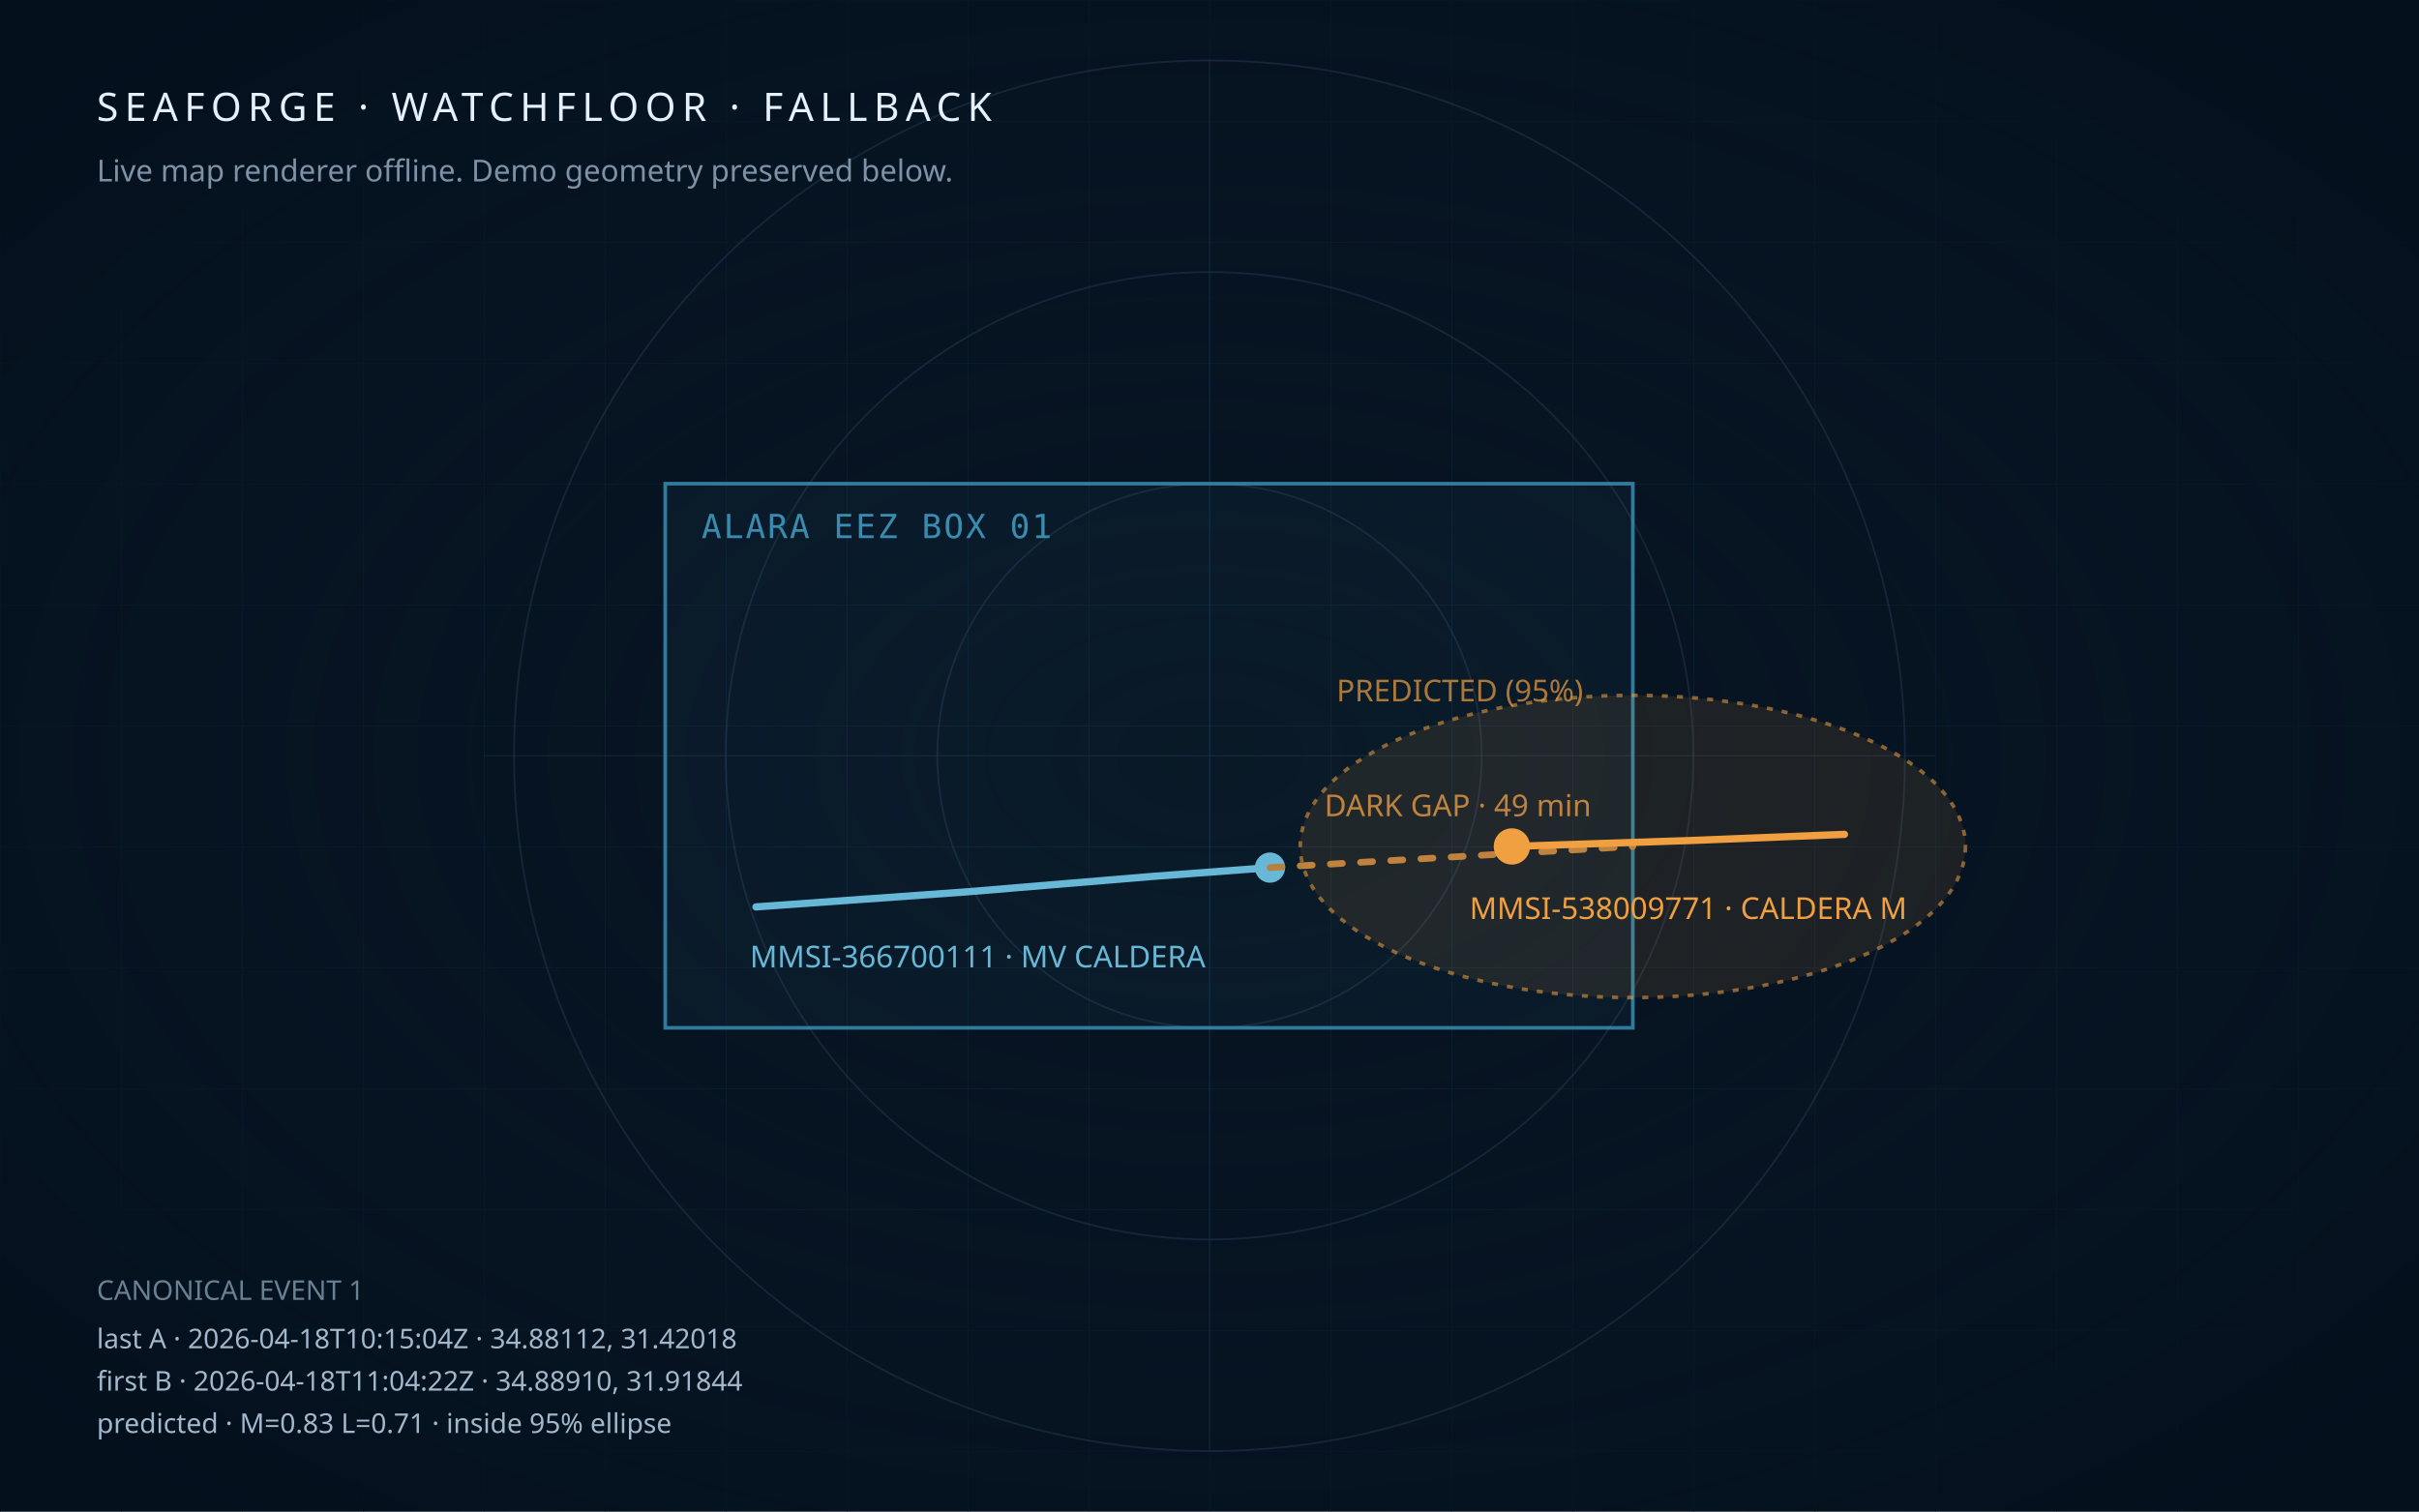
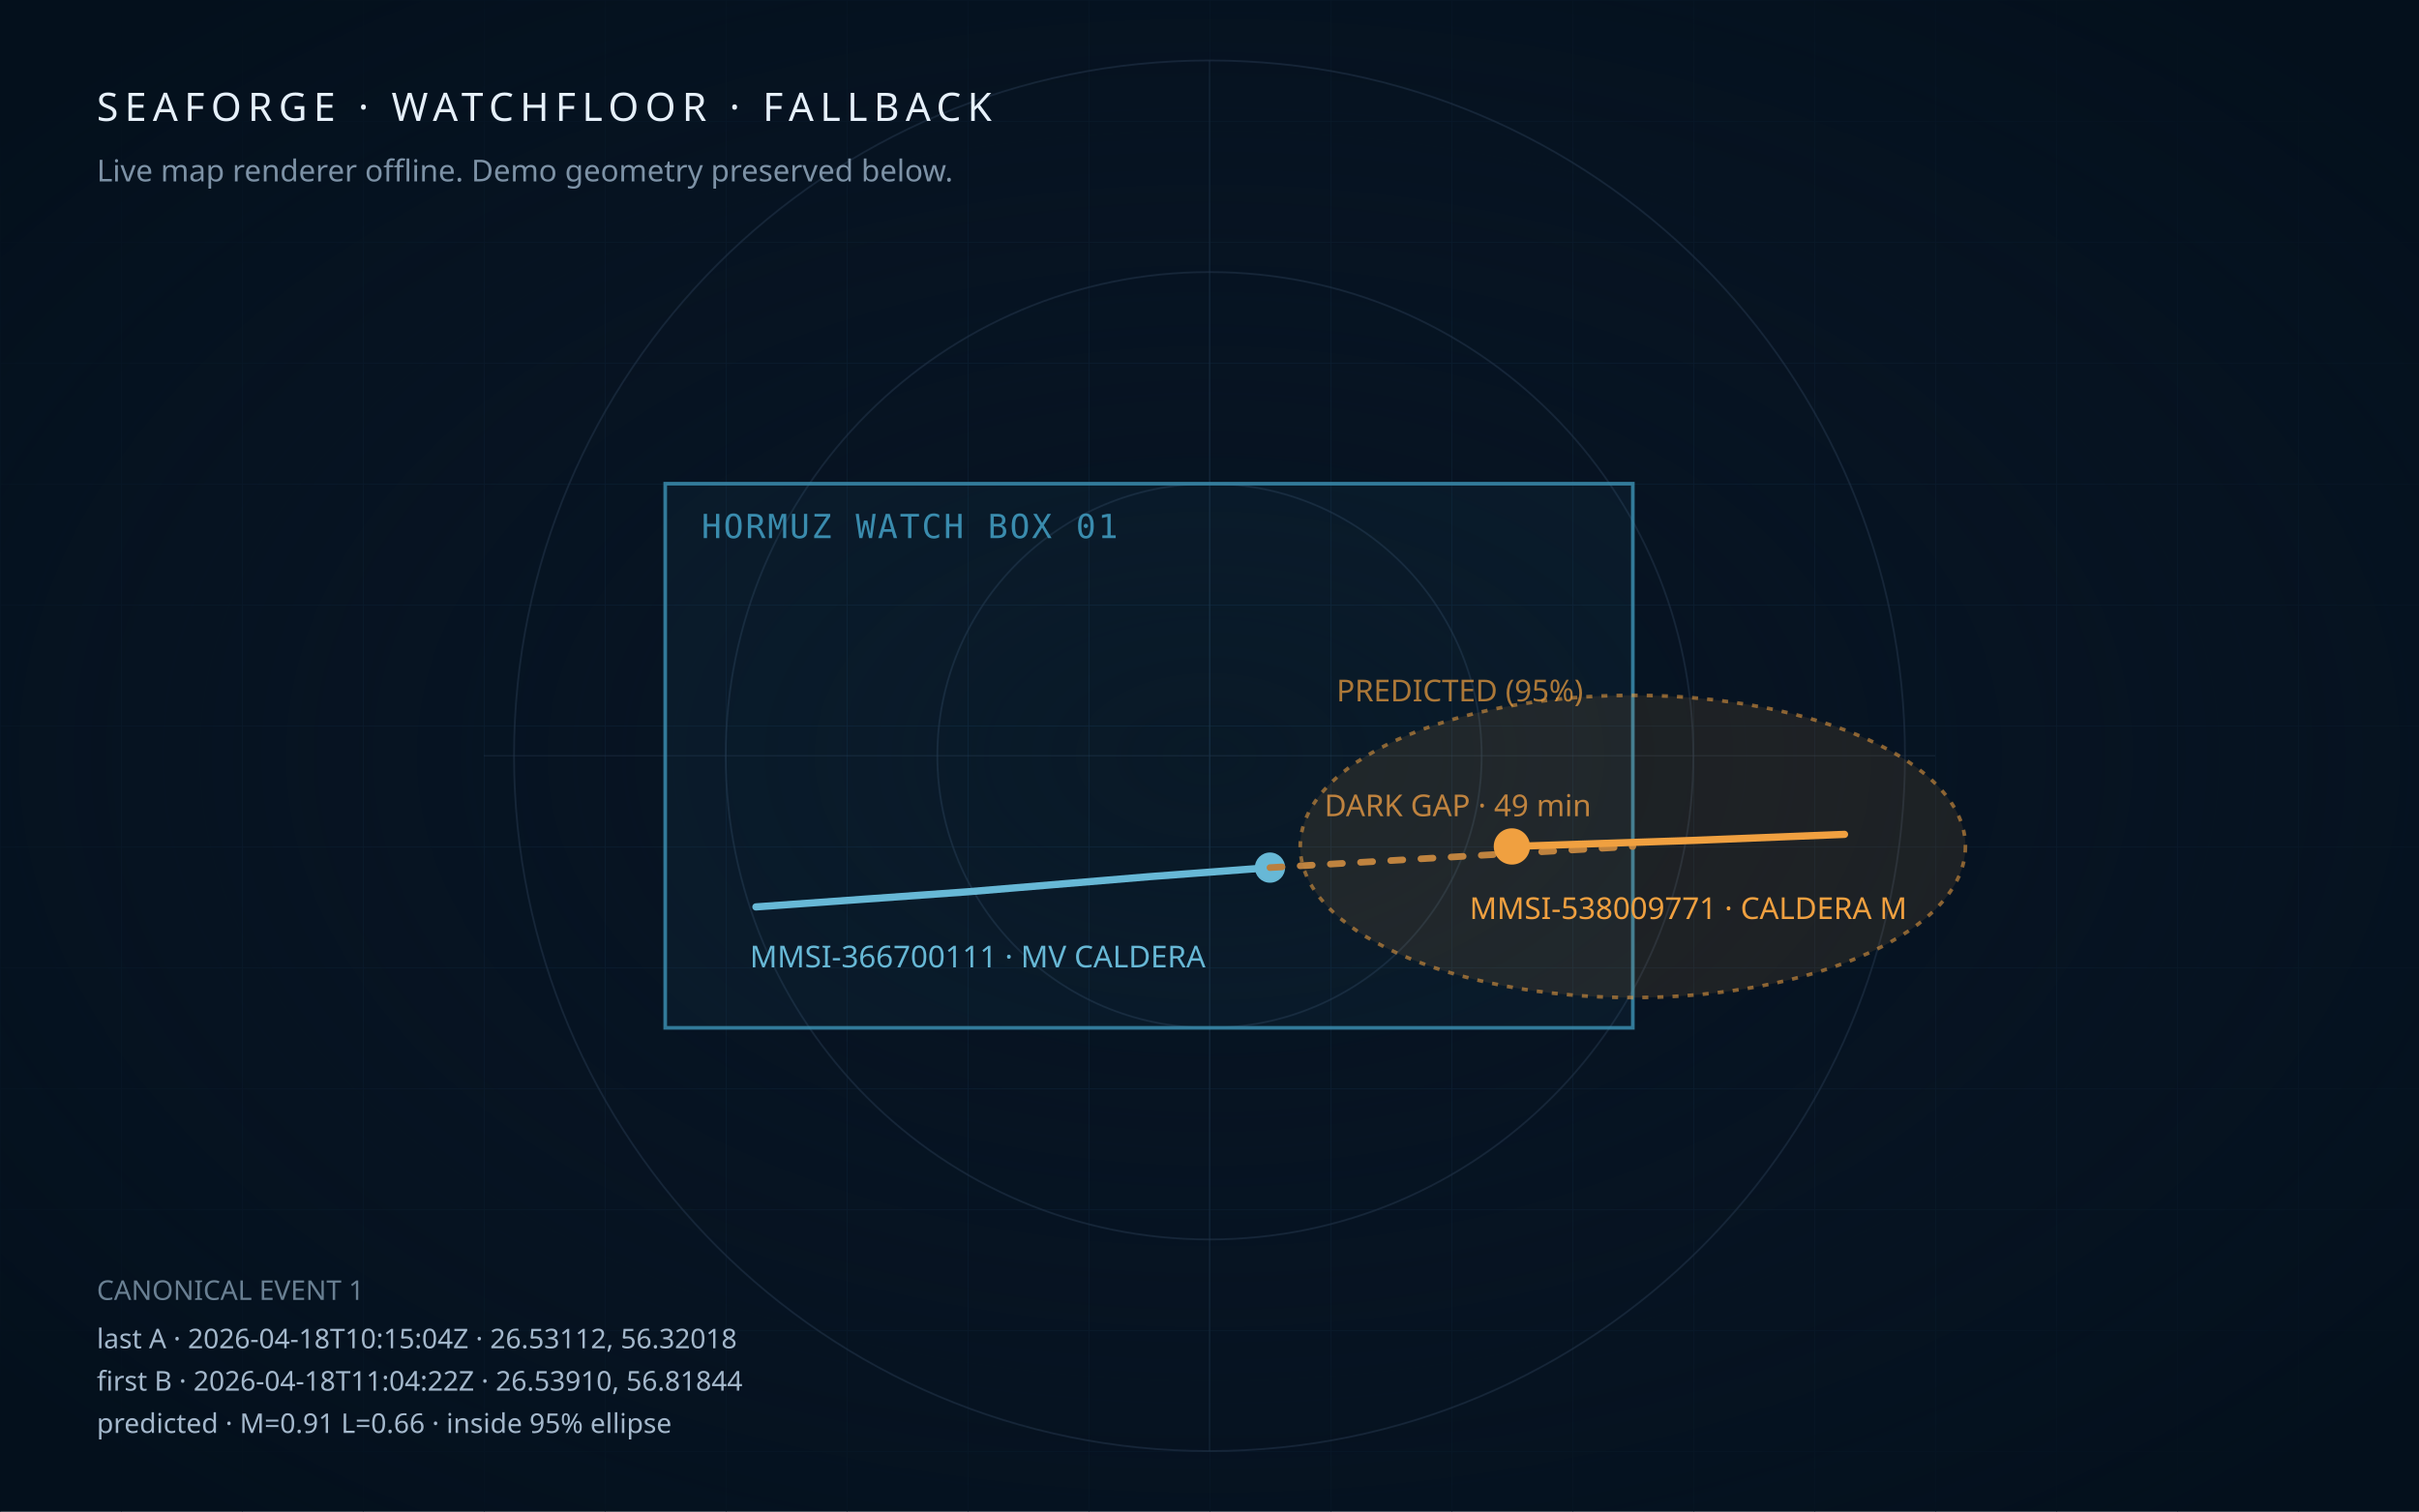
<svg xmlns="http://www.w3.org/2000/svg" viewBox="0 0 800 500" preserveAspectRatio="xMidYMid meet" role="img" aria-label="SeaForge watchfloor — fallback view">
  <defs>
    <radialGradient id="vignette" cx="50%" cy="50%" r="65%">
      <stop offset="0%" stop-color="#0a1a2e" stop-opacity="0" />
      <stop offset="100%" stop-color="#04101c" stop-opacity="1" />
    </radialGradient>
    <pattern id="grid" width="40" height="40" patternUnits="userSpaceOnUse">
      <path d="M 40 0 L 0 0 0 40" fill="none" stroke="#0e2236" stroke-width="0.5" />
    </pattern>
  </defs>
  <rect width="800" height="500" fill="#06121f" />
  <rect width="800" height="500" fill="url(#grid)" />
  <rect width="800" height="500" fill="url(#vignette)" />
  <g fill="none" stroke="#22344a" stroke-width="0.6" opacity="0.55">
    <circle cx="400" cy="250" r="90" />
    <circle cx="400" cy="250" r="160" />
    <circle cx="400" cy="250" r="230" />
  </g>
  <g stroke="#22344a" stroke-width="0.4" opacity="0.45">
    <line x1="400" y1="20" x2="400" y2="480" />
    <line x1="160" y1="250" x2="640" y2="250" />
  </g>
  <rect x="220" y="160" width="320" height="180" fill="rgba(58,140,174,0.06)" stroke="#3a8cae" stroke-width="1.2" stroke-opacity="0.85" />
-   <text x="232" y="178" fill="#3a8cae" font-family="ui-monospace, SFMono-Regular, Menlo, monospace" font-size="11" letter-spacing="0.06em">ALARA EEZ BOX 01</text>
+   <text x="232" y="178" fill="#3a8cae" font-family="ui-monospace, SFMono-Regular, Menlo, monospace" font-size="11" letter-spacing="0.06em">HORMUZ WATCH BOX 01</text>
  <path d="M 250 300 L 320 295 L 380 290 L 420 287" fill="none" stroke="#67b8d6" stroke-width="2.4" stroke-linecap="round" />
  <circle cx="420" cy="287" r="5" fill="#67b8d6" />
  <text x="248" y="320" fill="#67b8d6" font-family="ui-monospace" font-size="10">MMSI-366700111 · MV CALDERA</text>
  <path d="M 420 287 L 540 280" fill="none" stroke="#b97f3f" stroke-width="2.2" stroke-dasharray="4 6" stroke-linecap="round" />
  <text x="438" y="270" fill="#b97f3f" font-family="ui-monospace" font-size="10">DARK GAP · 49 min</text>
  <ellipse cx="540" cy="280" rx="110" ry="50" fill="rgba(240,160,64,0.10)" stroke="rgba(240,160,64,0.55)" stroke-width="1.2" stroke-dasharray="2 3" />
  <text x="442" y="232" fill="rgba(240,160,64,0.7)" font-family="ui-monospace" font-size="10">PREDICTED (95%)</text>
  <circle cx="500" cy="280" r="6" fill="#f0a040" />
  <path d="M 500 280 L 560 278 L 610 276" fill="none" stroke="#f0a040" stroke-width="2.4" stroke-linecap="round" />
  <text x="486" y="304" fill="#f0a040" font-family="ui-monospace" font-size="10">MMSI-538009771 · CALDERA M</text>
  <text x="32" y="40" fill="#e6f0fa" font-family="ui-monospace" font-size="13" letter-spacing="0.16em">SEAFORGE · WATCHFLOOR · FALLBACK</text>
  <text x="32" y="60" fill="#7d92a6" font-family="ui-monospace" font-size="10">Live map renderer offline. Demo geometry preserved below.</text>
  <text x="32" y="430" fill="#6a8093" font-family="ui-monospace" font-size="9">CANONICAL EVENT 1</text>
-   <text x="32" y="446" fill="#a4b8cc" font-family="ui-monospace" font-size="9">last A   · 2026-04-18T10:15:04Z · 34.88112, 31.42018</text>
-   <text x="32" y="460" fill="#a4b8cc" font-family="ui-monospace" font-size="9">first B  · 2026-04-18T11:04:22Z · 34.88910, 31.91844</text>
-   <text x="32" y="474" fill="#a4b8cc" font-family="ui-monospace" font-size="9">predicted · M=0.83  L=0.71  · inside 95% ellipse</text>
+   <text x="32" y="446" fill="#a4b8cc" font-family="ui-monospace" font-size="9">last A   · 2026-04-18T10:15:04Z · 26.53112, 56.32018</text>
+   <text x="32" y="460" fill="#a4b8cc" font-family="ui-monospace" font-size="9">first B  · 2026-04-18T11:04:22Z · 26.53910, 56.81844</text>
+   <text x="32" y="474" fill="#a4b8cc" font-family="ui-monospace" font-size="9">predicted · M=0.91  L=0.66  · inside 95% ellipse</text>
</svg>
